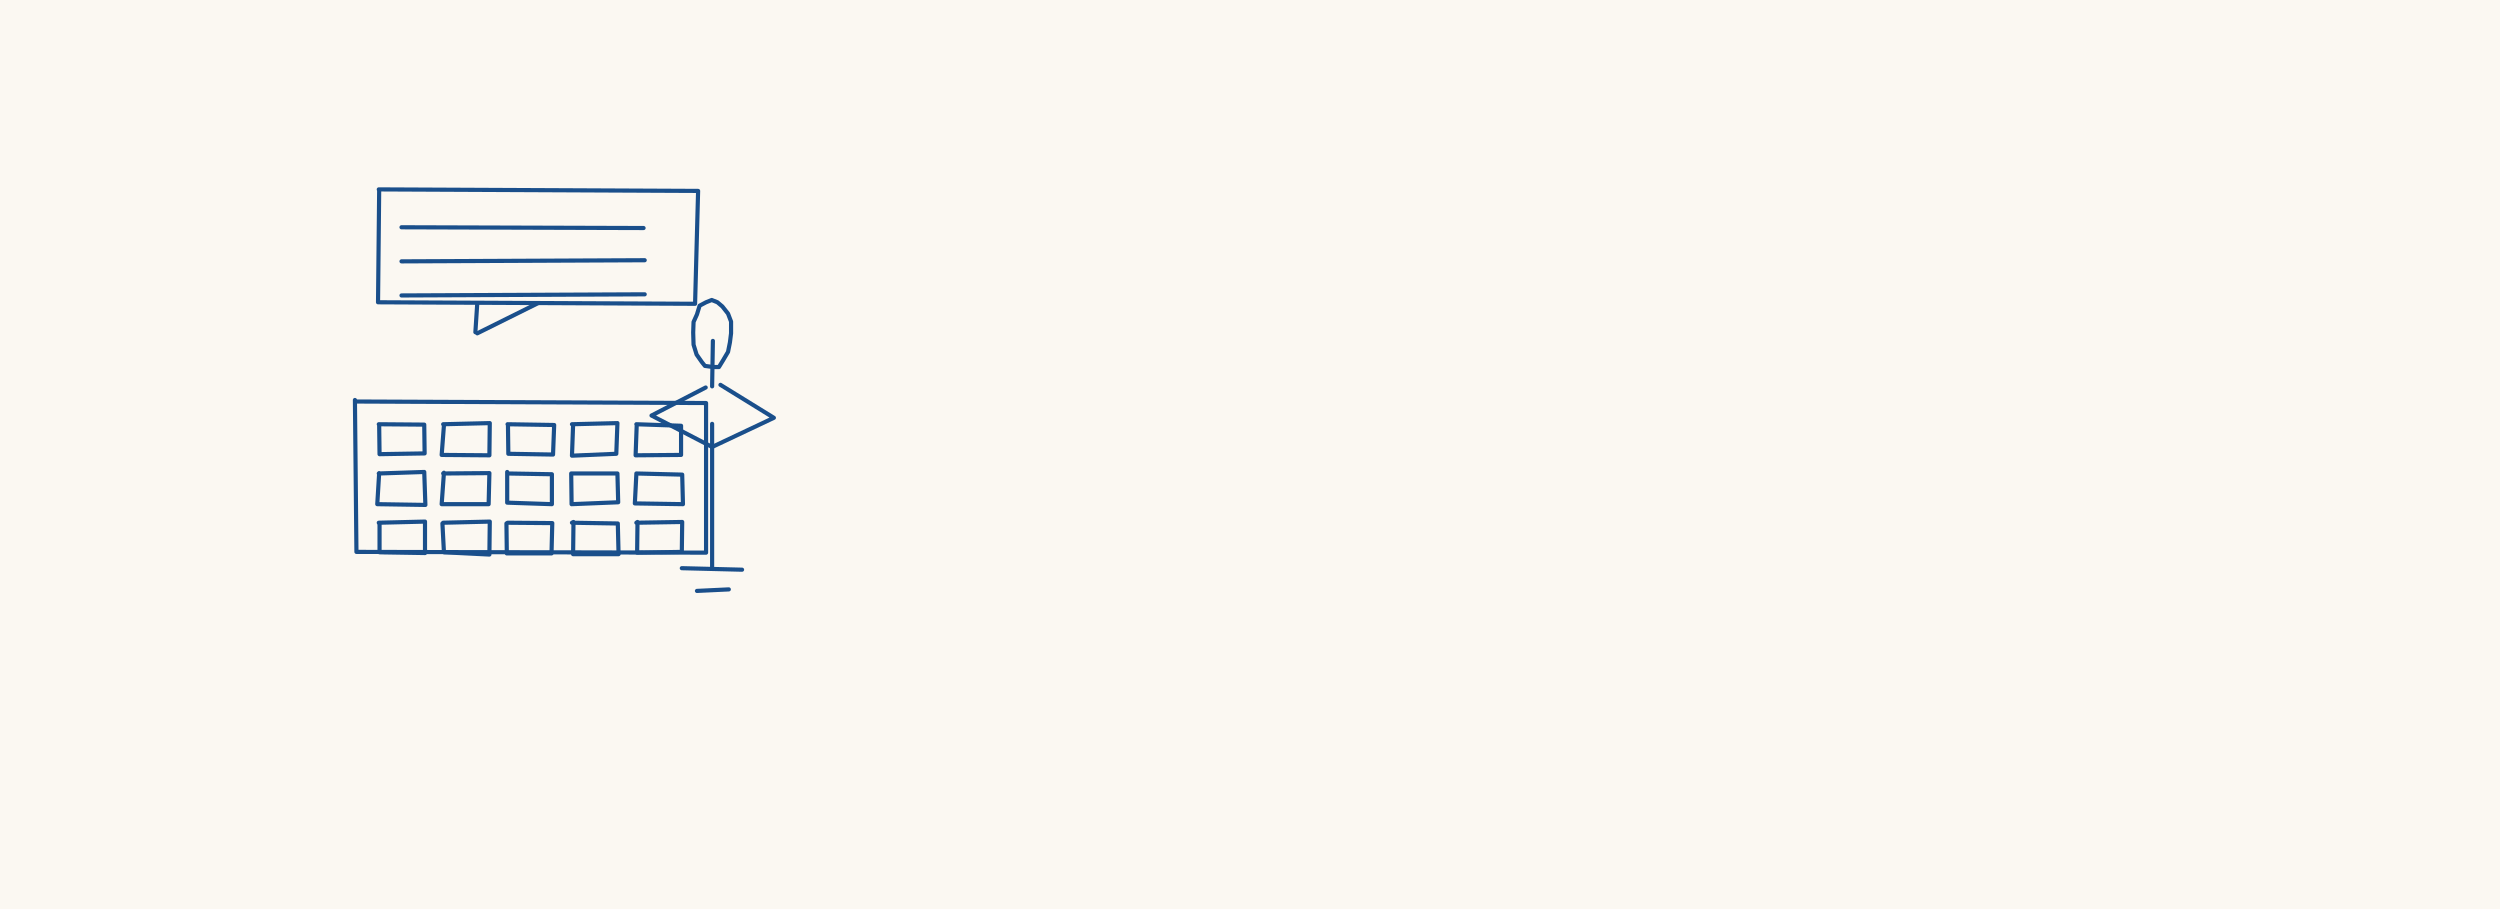
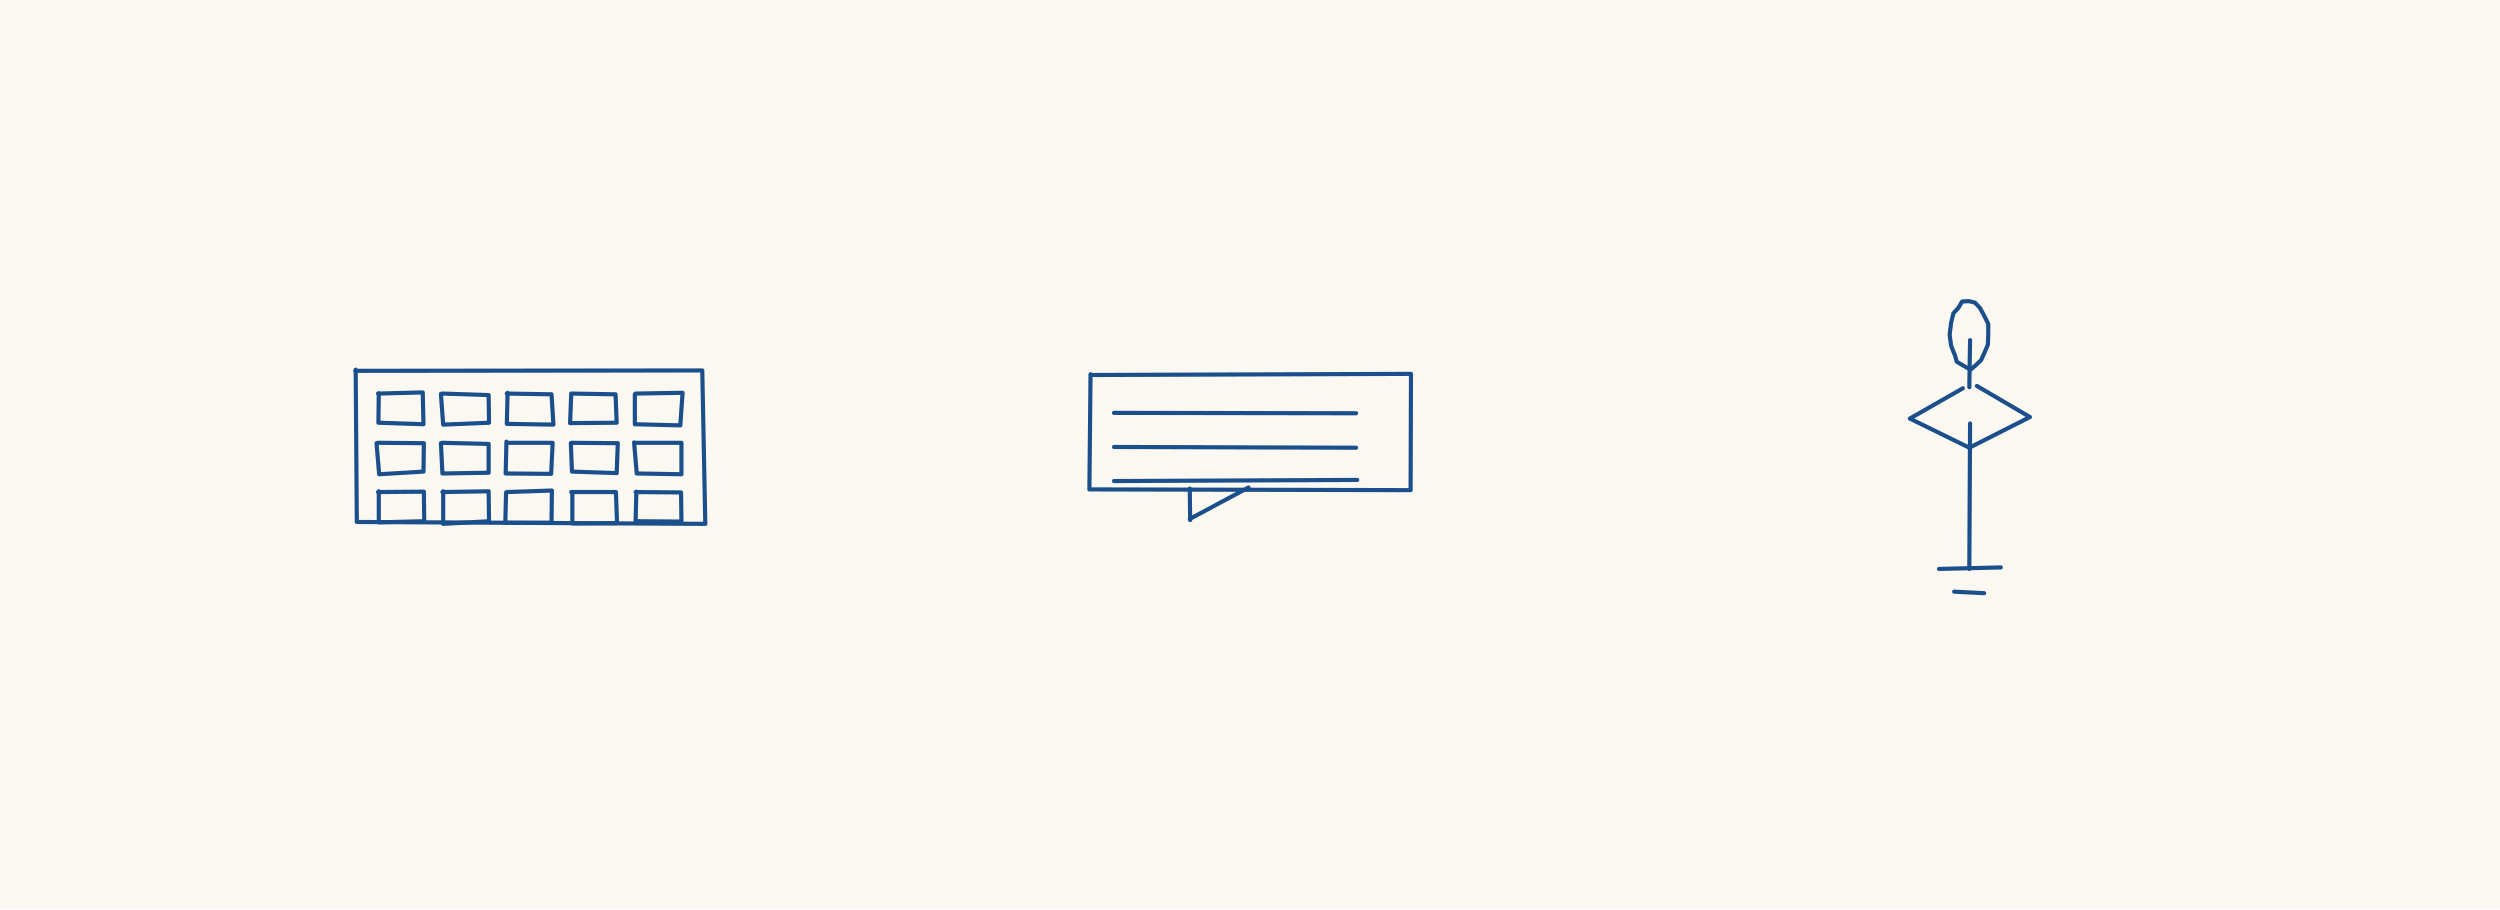
<svg xmlns="http://www.w3.org/2000/svg" viewBox="0 0 660 240" role="img" aria-label="ボールペン画: daily-2026-08-27">
  <rect width="660" height="240" fill="#fbf8f2" />
  <g stroke="#1a4f8b" stroke-width="1.1" fill="none" stroke-linecap="round" stroke-linejoin="round">
-     <path d="M 94.0 106.0 L 186.4 106.4 L 186.4 145.9 L 94.1 145.7 L 93.7 105.6 Z" />
-     <path d="M 100.0 112.0 L 112.0 112.1 L 112.1 119.7 L 100.2 119.9 L 100.1 112.1 Z" />
-     <path d="M 100.0 125.0 L 112.0 124.6 L 112.3 133.3 L 99.6 133.1 L 100.1 124.9 Z" />
-     <path d="M 100.0 138.0 L 112.2 137.7 L 112.2 146.0 L 100.2 145.8 L 100.2 138.4 Z" />
-     <path d="M 117.0 112.0 L 129.3 111.7 L 129.2 120.2 L 116.6 120.1 L 117.2 112.3 Z" />
-     <path d="M 117.0 125.0 L 129.2 124.9 L 129.0 133.1 L 116.6 133.1 L 117.2 124.8 Z" />
-     <path d="M 117.0 138.0 L 129.3 137.7 L 129.2 146.4 L 117.2 145.8 L 116.8 138.2 Z" />
-     <path d="M 134.0 112.0 L 146.3 112.2 L 146.0 120.0 L 134.2 119.8 L 134.1 112.0 Z" />
-     <path d="M 134.0 125.0 L 145.7 125.2 L 145.7 133.1 L 133.9 132.7 L 133.9 124.6 Z" />
-     <path d="M 134.0 138.0 L 145.8 138.1 L 145.6 146.1 L 133.8 146.1 L 133.7 138.2 Z" />
-     <path d="M 151.0 112.0 L 163.0 111.7 L 162.7 119.8 L 151.0 120.3 L 151.3 112.1 Z" />
-     <path d="M 151.0 125.0 L 163.0 125.0 L 163.2 132.6 L 150.9 133.1 L 150.8 125.0 Z" />
-     <path d="M 151.0 138.0 L 163.1 138.2 L 163.3 146.3 L 151.3 146.3 L 151.4 137.8 Z" />
-     <path d="M 168.0 112.0 L 179.8 112.4 L 179.8 120.1 L 167.8 120.2 L 168.1 112.0 Z" />
-     <path d="M 168.0 125.0 L 180.1 125.3 L 180.3 133.1 L 167.6 132.9 L 168.0 125.1 Z" />
-     <path d="M 168.0 138.0 L 180.1 137.8 L 180.0 145.7 L 168.2 145.9 L 168.3 137.8 Z" />
-     <path d="M 100.0 50.0 L 184.3 50.4 L 183.5 80.2 L 99.8 79.8 L 100.1 50.3 Z" />
-     <path d="M 126.0 80.0 L 125.5 87.7" />
-     <path d="M 126.0 88.0 L 141.9 80.1" />
-     <path d="M 106.0 60.0 L 169.9 60.2" />
-     <path d="M 106.0 69.0 L 170.2 68.7" />
-     <path d="M 106.0 78.0 L 170.2 77.7" />
-     <path d="M 188.0 150.0 L 188.0 111.9" />
-     <path d="M 188.0 118.0 L 172.0 109.7 L 186.3 102.3" />
-     <path d="M 188.0 118.0 L 204.3 110.3 L 190.2 101.6" />
-     <path d="M 188.0 102.0 L 188.2 90.0" />
-     <path d="M 193.0 88.0 L 192.7 90.4 L 192.2 92.9 L 190.9 95.1 L 189.8 96.9 L 188.3 96.9 L 186.1 96.6 L 185.3 95.6 L 183.9 93.6 L 183.1 91.0 L 183.0 87.8 L 183.1 85.0 L 184.0 83.0 L 184.7 80.7 L 186.4 79.8 L 187.9 79.2 L 189.4 79.8 L 190.7 80.9 L 192.2 82.8 L 193.0 84.9 Z" />
-     <path d="M 180.0 150.0 L 195.9 150.4" />
-     <path d="M 184.0 156.0 L 192.4 155.6" />
+     <g transform="translate(-0.2 -8.1)">
+       <path d="M 94.0 106.0 L 185.6 105.9 L 186.4 146.4 L 94.4 145.9 L 94.1 105.7 Z" />
+       <path d="M 100.0 112.0 L 111.8 111.7 L 112.0 120.1 L 100.1 119.7 L 100.2 111.9 Z" />
+       <path d="M 100.0 125.0 L 112.1 125.1 L 112.0 132.6 L 100.3 133.3 L 99.6 125.1 Z" />
+       <path d="M 100.0 138.0 L 112.1 137.9 L 112.2 145.7 L 100.2 146.0 L 100.2 137.8 Z" />
+       <path d="M 117.0 112.0 L 129.2 112.4 L 129.3 119.7 L 117.2 120.2 L 116.6 112.1 Z" />
+       <path d="M 117.0 125.0 L 129.2 125.3 L 129.2 132.9 L 117.0 133.1 L 116.6 125.1 Z" />
+       <path d="M 117.0 138.0 L 129.2 137.8 L 129.3 145.7 L 117.2 146.4 L 117.2 137.8 Z" />
+       <path d="M 134.0 112.0 L 145.8 112.2 L 146.3 120.2 L 134.0 120.0 L 134.2 111.8 Z" />
+       <path d="M 134.0 125.0 L 146.1 125.0 L 145.7 133.2 L 133.7 133.1 L 133.9 124.7 Z" />
+       <path d="M 134.0 138.0 L 145.9 137.6 L 145.8 146.1 L 133.6 146.1 L 133.8 138.1 Z" />
+       <path d="M 151.0 112.0 L 162.7 112.2 L 163.0 119.7 L 150.7 119.8 L 151.0 112.3 Z" />
+       <path d="M 151.0 125.0 L 163.3 125.1 L 163.0 133.0 L 151.2 132.6 L 150.9 125.1 Z" />
+       <path d="M 151.0 138.0 L 162.8 138.0 L 163.1 146.2 L 151.3 146.3 L 151.3 138.3 Z" />
+       <path d="M 168.0 112.0 L 180.4 111.8 L 179.8 120.4 L 167.8 120.1 L 167.8 112.2 Z" />
+       <path d="M 168.0 125.0 L 180.1 125.0 L 180.1 133.3 L 168.3 133.1 L 167.6 124.9 Z" />
+       <path d="M 168.0 138.0 L 180.0 138.1 L 180.1 145.8 L 168.0 145.7 L 168.2 137.9 Z" />
+     </g>
+     <g transform="translate(188.1 49.0)">
+       <path d="M 100.0 50.0 L 184.4 49.7 L 184.3 80.4 L 99.5 80.2 L 99.8 49.8 Z" />
+       <path d="M 126.0 80.0 L 126.1 88.3" />
+       <path d="M 126.0 88.0 L 141.5 79.7" />
+       <path d="M 106.0 60.0 L 169.9 60.1" />
+       <path d="M 106.0 69.0 L 169.9 69.2" />
+       <path d="M 106.0 78.0 L 170.2 77.7" />
+     </g>
+     <g transform="translate(331.9 0.2)">
+       <path d="M 188.0 150.0 L 188.2 111.6" />
+       <path d="M 188.0 118.0 L 204.0 109.9 L 190.0 101.7" />
+       <path d="M 188.0 118.0 L 172.3 110.3 L 186.3 102.3" />
+       <path d="M 188.0 102.0 L 188.2 89.6" />
+       <path d="M 193.0 88.0 L 192.9 90.8 L 192.0 92.9 L 191.1 94.9 L 189.5 96.4 L 188.3 97.4 L 186.7 96.5 L 184.7 95.3 L 184.2 93.6 L 183.2 91.1 L 182.8 88.2 L 183.2 85.0 L 183.8 82.5 L 185.1 81.1 L 186.1 79.4 L 187.9 79.3 L 189.5 79.7 L 190.8 81.1 L 191.8 82.9 L 193.0 85.3 Z" />
+       <path d="M 180.0 150.0 L 196.3 149.6" />
+       <path d="M 184.0 156.0 L 191.9 156.4" />
+     </g>
  </g>
</svg>
